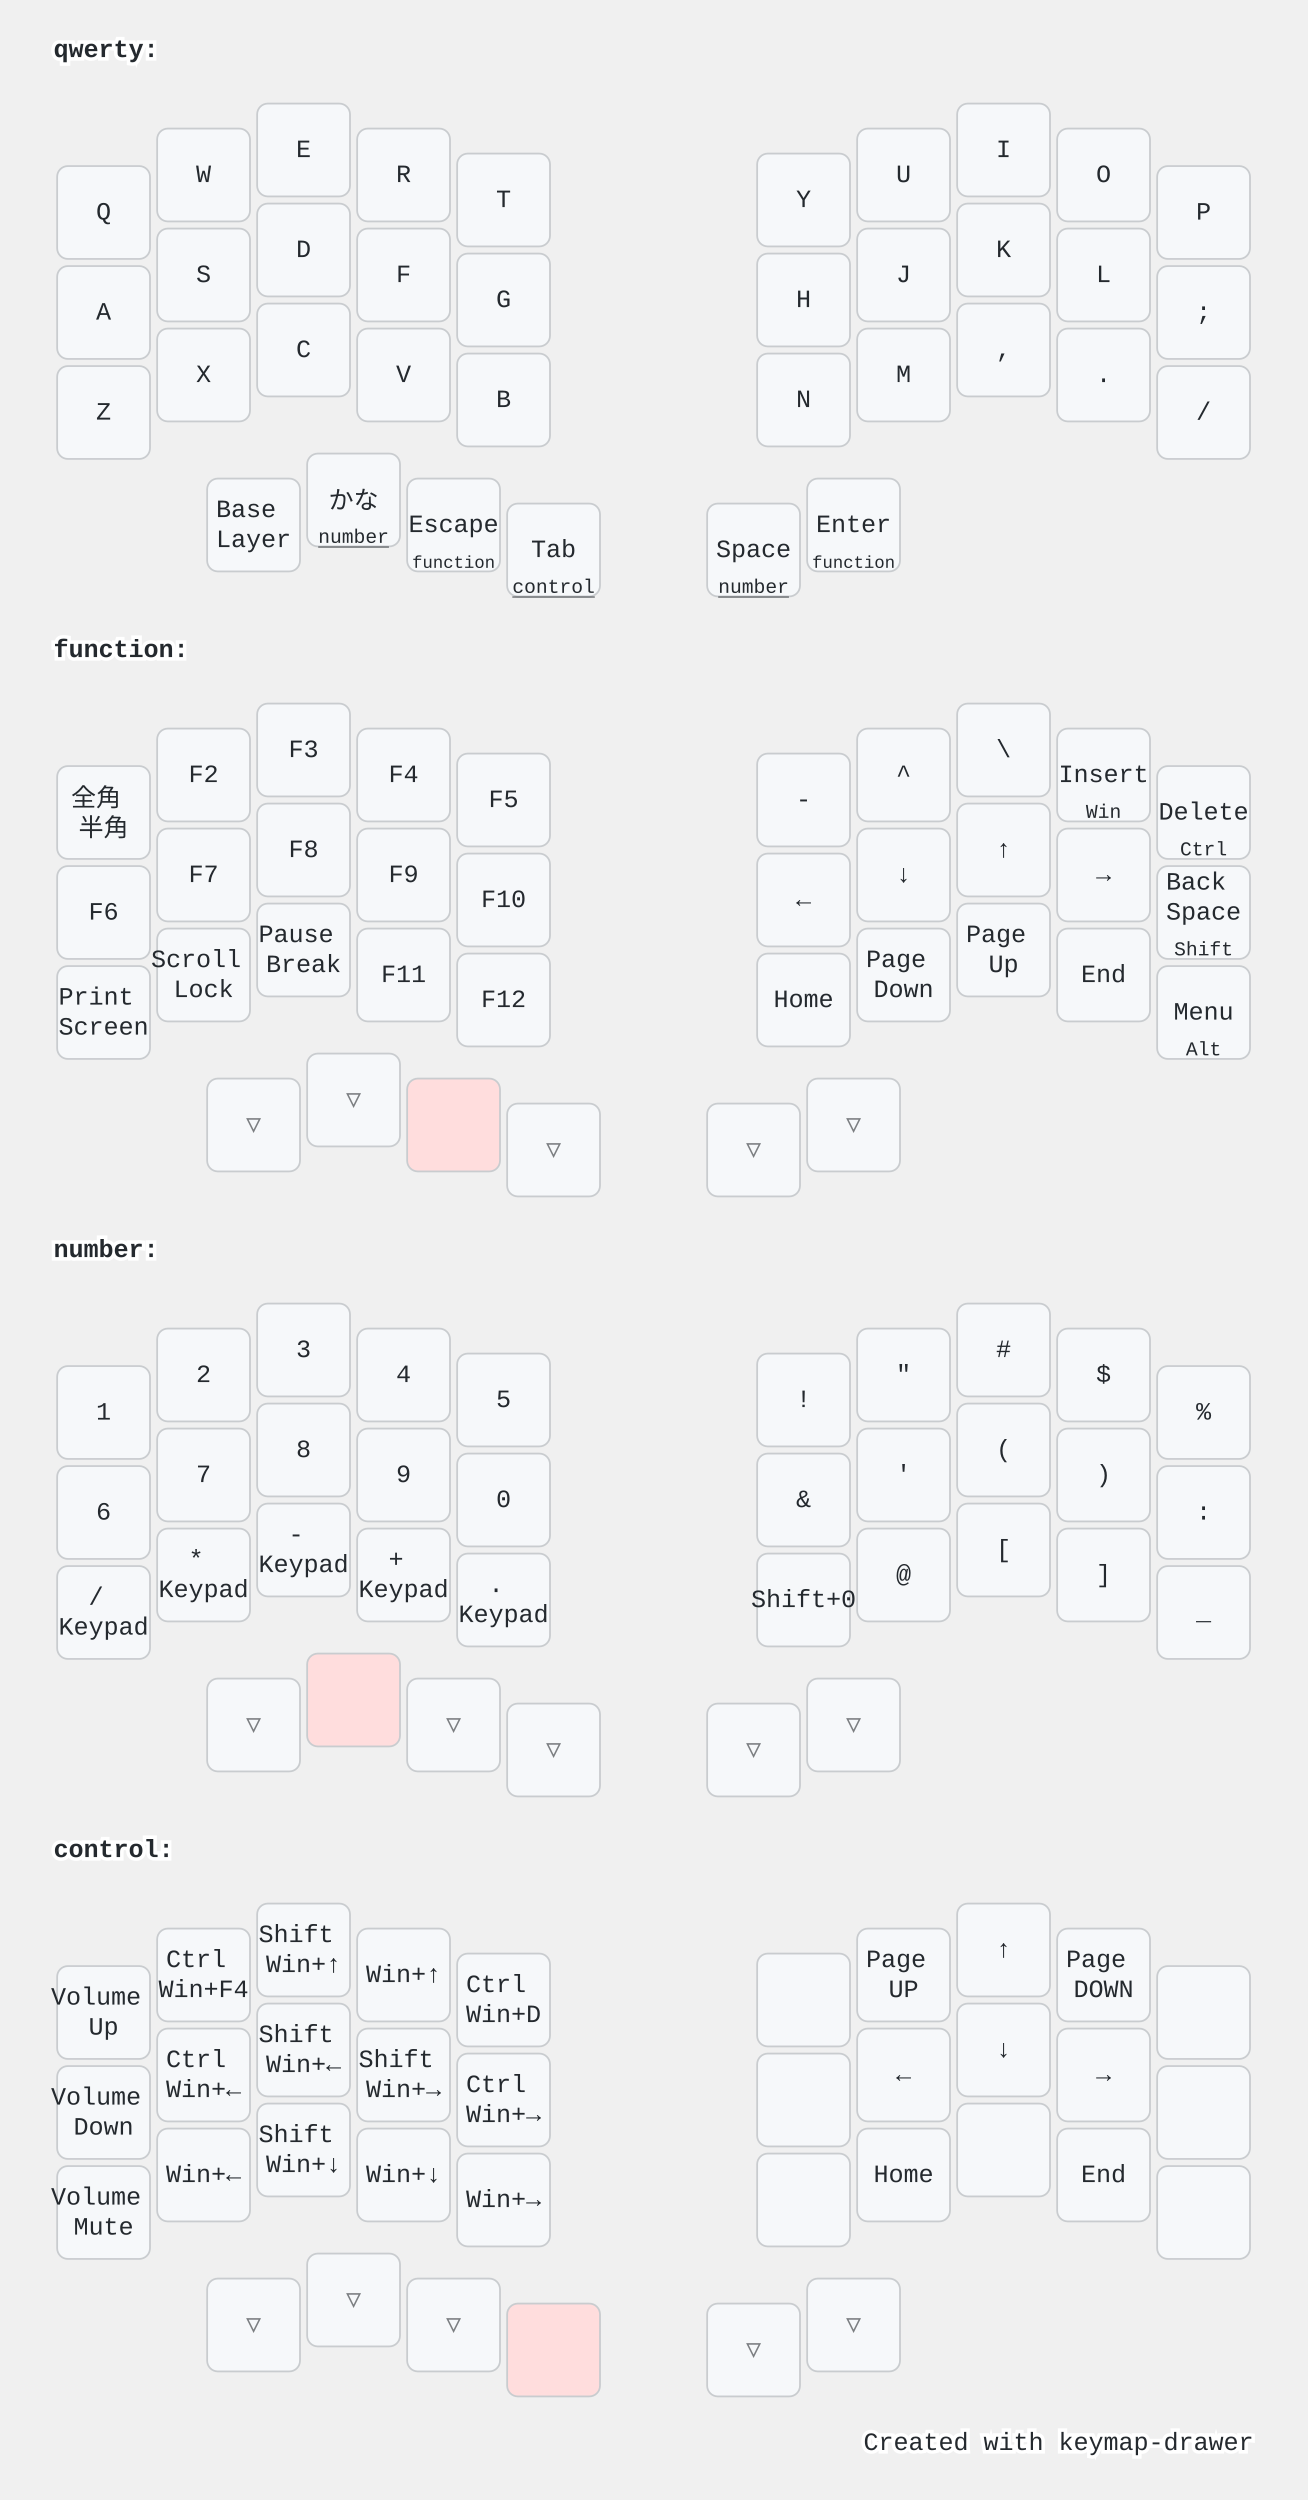
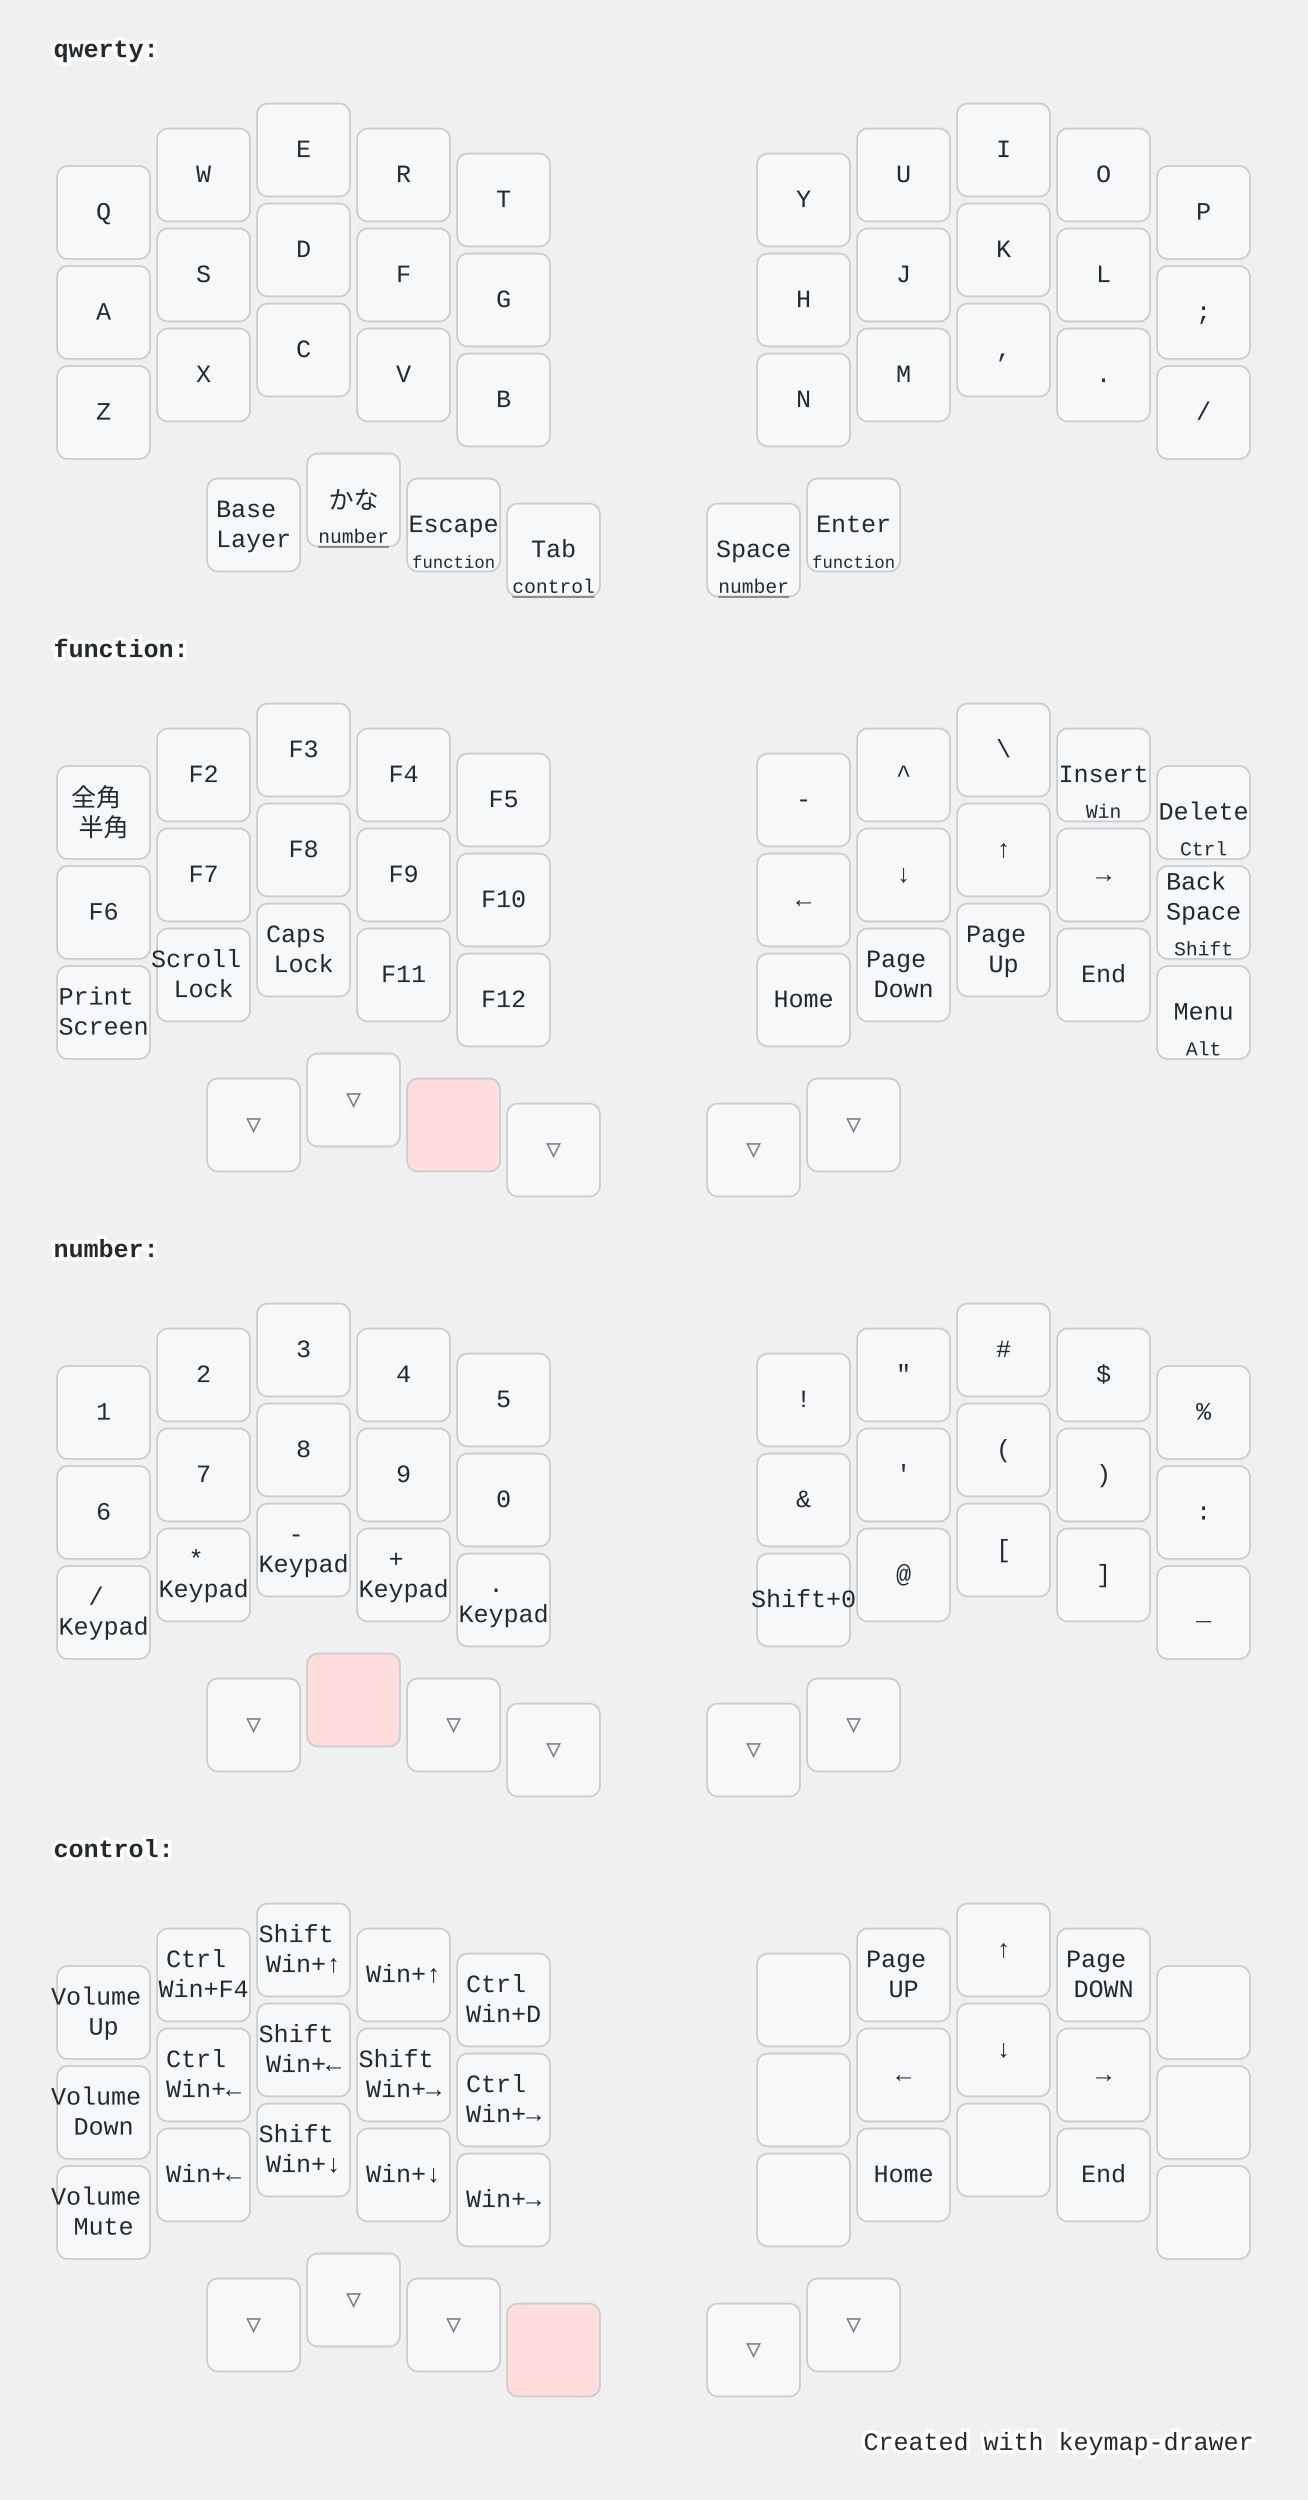
<svg xmlns="http://www.w3.org/2000/svg" width="732" height="1400" viewBox="0 0 732 1400" class="keymap">
  <style>/* inherit to force styles through use tags */
svg path {
    fill: inherit;
}

/* font and background color specifications */
svg.keymap {
    font-family: SFMono-Regular,Consolas,Liberation Mono,Menlo,monospace;
    font-size: 14px;
    font-kerning: normal;
    text-rendering: optimizeLegibility;
    fill: #24292e;
}

/* default key styling */
rect.key {
    fill: #f6f8fa;
}

rect.key, rect.combo {
    stroke: #c9cccf;
    stroke-width: 1;
}

/* default key side styling, only used is draw_key_sides is set */
rect.side {
    filter: brightness(90%);
}

/* color accent for combo boxes */
rect.combo, rect.combo-separate {
    fill: #cdf;
}

/* color accent for held keys */
rect.held, rect.combo.held {
    fill: #fdd;
}

/* color accent for ghost (optional) keys */
rect.ghost, rect.combo.ghost {
    stroke-dasharray: 4, 4;
    stroke-width: 2;
}

text {
    text-anchor: middle;
    dominant-baseline: middle;
}

/* styling for layer labels */
text.label {
    font-weight: bold;
    text-anchor: start;
    stroke: white;
    stroke-width: 4;
    paint-order: stroke;
}

/* styling for optional footer */
text.footer {
    text-anchor: end;
    dominant-baseline: auto;
    stroke: white;
    stroke-width: 4;
    paint-order: stroke;
}

/* styling for combo tap, and key non-tap label text */
text.combo, text.hold, text.shifted, text.left, text.right {
    font-size: 11px;
}

text.hold {
    text-anchor: middle;
    dominant-baseline: auto;
}

text.shifted {
    text-anchor: middle;
    dominant-baseline: hanging;
}

text.left {
    text-anchor: start;
}

text.right {
    text-anchor: end;
}

text.layer-activator {
    text-decoration: underline;
}

/* styling for hold/shifted label text in combo box */
text.combo.hold, text.combo.shifted, text.combo.left, text.combo.right {
    font-size: 8px;
}

/* lighter symbol for transparent keys */
text.trans {
    fill: #7b7e81;
}

/* styling for combo dendrons */
path.combo {
    stroke-width: 1;
    stroke: gray;
    fill: none;
}

/* Start Tabler Icons Cleanup */
/* cannot use height/width with glyphs */
.icon-tabler &gt; path {
    fill: inherit;
    stroke: inherit;
    stroke-width: 2;
}
/* hide tabler's default box */
.icon-tabler &gt; path[stroke="none"][fill="none"] {
    visibility: hidden;
}
/* End Tabler Icons Cleanup */

@media (prefers-color-scheme: dark) {
svg.keymap { fill: #d1d6db; }
rect.key { fill: #3f4750; }
rect.key, rect.combo { stroke: #60666c; }
rect.combo, rect.combo-separate { fill: #1f3d7a; }
rect.held, rect.combo.held { fill: #854747; }
text.label, text.footer { stroke: black; }
text.trans { fill: #7e8184; }
path.combo { stroke: #7f7f7f; }

}</style>
  <g transform="translate(30, 0)" class="layer-qwerty">
    <text x="0" y="28" class="label" id="qwerty">qwerty:</text>
    <g transform="translate(0, 56)">
      <g transform="translate(28, 63)" class="key keypos-0">
        <rect rx="6" ry="6" x="-26" y="-26" width="52" height="52" class="key" />
        <text x="0" y="0" class="key tap">Q</text>
      </g>
      <g transform="translate(84, 42)" class="key keypos-1">
        <rect rx="6" ry="6" x="-26" y="-26" width="52" height="52" class="key" />
        <text x="0" y="0" class="key tap">W</text>
      </g>
      <g transform="translate(140, 28)" class="key keypos-2">
        <rect rx="6" ry="6" x="-26" y="-26" width="52" height="52" class="key" />
        <text x="0" y="0" class="key tap">E</text>
      </g>
      <g transform="translate(196, 42)" class="key keypos-3">
        <rect rx="6" ry="6" x="-26" y="-26" width="52" height="52" class="key" />
        <text x="0" y="0" class="key tap">R</text>
      </g>
      <g transform="translate(252, 56)" class="key keypos-4">
        <rect rx="6" ry="6" x="-26" y="-26" width="52" height="52" class="key" />
        <text x="0" y="0" class="key tap">T</text>
      </g>
      <g transform="translate(420, 56)" class="key keypos-5">
        <rect rx="6" ry="6" x="-26" y="-26" width="52" height="52" class="key" />
        <text x="0" y="0" class="key tap">Y</text>
      </g>
      <g transform="translate(476, 42)" class="key keypos-6">
        <rect rx="6" ry="6" x="-26" y="-26" width="52" height="52" class="key" />
        <text x="0" y="0" class="key tap">U</text>
      </g>
      <g transform="translate(532, 28)" class="key keypos-7">
        <rect rx="6" ry="6" x="-26" y="-26" width="52" height="52" class="key" />
        <text x="0" y="0" class="key tap">I</text>
      </g>
      <g transform="translate(588, 42)" class="key keypos-8">
        <rect rx="6" ry="6" x="-26" y="-26" width="52" height="52" class="key" />
        <text x="0" y="0" class="key tap">O</text>
      </g>
      <g transform="translate(644, 63)" class="key keypos-9">
        <rect rx="6" ry="6" x="-26" y="-26" width="52" height="52" class="key" />
        <text x="0" y="0" class="key tap">P</text>
      </g>
      <g transform="translate(28, 119)" class="key keypos-10">
        <rect rx="6" ry="6" x="-26" y="-26" width="52" height="52" class="key" />
        <text x="0" y="0" class="key tap">A</text>
      </g>
      <g transform="translate(84, 98)" class="key keypos-11">
        <rect rx="6" ry="6" x="-26" y="-26" width="52" height="52" class="key" />
        <text x="0" y="0" class="key tap">S</text>
      </g>
      <g transform="translate(140, 84)" class="key keypos-12">
        <rect rx="6" ry="6" x="-26" y="-26" width="52" height="52" class="key" />
        <text x="0" y="0" class="key tap">D</text>
      </g>
      <g transform="translate(196, 98)" class="key keypos-13">
        <rect rx="6" ry="6" x="-26" y="-26" width="52" height="52" class="key" />
        <text x="0" y="0" class="key tap">F</text>
      </g>
      <g transform="translate(252, 112)" class="key keypos-14">
        <rect rx="6" ry="6" x="-26" y="-26" width="52" height="52" class="key" />
        <text x="0" y="0" class="key tap">G</text>
      </g>
      <g transform="translate(420, 112)" class="key keypos-15">
        <rect rx="6" ry="6" x="-26" y="-26" width="52" height="52" class="key" />
        <text x="0" y="0" class="key tap">H</text>
      </g>
      <g transform="translate(476, 98)" class="key keypos-16">
        <rect rx="6" ry="6" x="-26" y="-26" width="52" height="52" class="key" />
        <text x="0" y="0" class="key tap">J</text>
      </g>
      <g transform="translate(532, 84)" class="key keypos-17">
        <rect rx="6" ry="6" x="-26" y="-26" width="52" height="52" class="key" />
        <text x="0" y="0" class="key tap">K</text>
      </g>
      <g transform="translate(588, 98)" class="key keypos-18">
        <rect rx="6" ry="6" x="-26" y="-26" width="52" height="52" class="key" />
        <text x="0" y="0" class="key tap">L</text>
      </g>
      <g transform="translate(644, 119)" class="key keypos-19">
        <rect rx="6" ry="6" x="-26" y="-26" width="52" height="52" class="key" />
        <text x="0" y="0" class="key tap">;</text>
      </g>
      <g transform="translate(28, 175)" class="key keypos-20">
        <rect rx="6" ry="6" x="-26" y="-26" width="52" height="52" class="key" />
        <text x="0" y="0" class="key tap">Z</text>
      </g>
      <g transform="translate(84, 154)" class="key keypos-21">
        <rect rx="6" ry="6" x="-26" y="-26" width="52" height="52" class="key" />
        <text x="0" y="0" class="key tap">X</text>
      </g>
      <g transform="translate(140, 140)" class="key keypos-22">
        <rect rx="6" ry="6" x="-26" y="-26" width="52" height="52" class="key" />
        <text x="0" y="0" class="key tap">C</text>
      </g>
      <g transform="translate(196, 154)" class="key keypos-23">
        <rect rx="6" ry="6" x="-26" y="-26" width="52" height="52" class="key" />
        <text x="0" y="0" class="key tap">V</text>
      </g>
      <g transform="translate(252, 168)" class="key keypos-24">
        <rect rx="6" ry="6" x="-26" y="-26" width="52" height="52" class="key" />
        <text x="0" y="0" class="key tap">B</text>
      </g>
      <g transform="translate(420, 168)" class="key keypos-25">
        <rect rx="6" ry="6" x="-26" y="-26" width="52" height="52" class="key" />
        <text x="0" y="0" class="key tap">N</text>
      </g>
      <g transform="translate(476, 154)" class="key keypos-26">
        <rect rx="6" ry="6" x="-26" y="-26" width="52" height="52" class="key" />
        <text x="0" y="0" class="key tap">M</text>
      </g>
      <g transform="translate(532, 140)" class="key keypos-27">
        <rect rx="6" ry="6" x="-26" y="-26" width="52" height="52" class="key" />
        <text x="0" y="0" class="key tap">,</text>
      </g>
      <g transform="translate(588, 154)" class="key keypos-28">
        <rect rx="6" ry="6" x="-26" y="-26" width="52" height="52" class="key" />
        <text x="0" y="0" class="key tap">.</text>
      </g>
      <g transform="translate(644, 175)" class="key keypos-29">
        <rect rx="6" ry="6" x="-26" y="-26" width="52" height="52" class="key" />
        <text x="0" y="0" class="key tap">/</text>
      </g>
      <g transform="translate(112, 238)" class="key keypos-30">
        <rect rx="6" ry="6" x="-26" y="-26" width="52" height="52" class="key" />
        <text x="0" y="0" class="key tap">
          <tspan x="0" dy="-0.6em">Base</tspan>
          <tspan x="0" dy="1.2em">Layer</tspan>
        </text>
      </g>
      <g transform="translate(168, 224)" class="key keypos-31">
        <rect rx="6" ry="6" x="-26" y="-26" width="52" height="52" class="key" />
        <text x="0" y="0" class="key tap">かな</text>
        <a href="#number">
          <text x="0" y="24" class="key hold layer-activator">number</text>
        </a>
      </g>
      <g transform="translate(224, 238)" class="key keypos-32">
        <rect rx="6" ry="6" x="-26" y="-26" width="52" height="52" class="key" />
        <text x="0" y="0" class="key tap">Escape</text>
        <a href="#function">
          <text x="0" y="24" class="key hold layer-activator">
            <tspan style="font-size: 88%">function</tspan>
          </text>
        </a>
      </g>
      <g transform="translate(280, 252)" class="key keypos-33">
        <rect rx="6" ry="6" x="-26" y="-26" width="52" height="52" class="key" />
        <text x="0" y="0" class="key tap">Tab</text>
        <a href="#control">
          <text x="0" y="24" class="key hold layer-activator">control</text>
        </a>
      </g>
      <g transform="translate(392, 252)" class="key keypos-34">
        <rect rx="6" ry="6" x="-26" y="-26" width="52" height="52" class="key" />
        <text x="0" y="0" class="key tap">Space</text>
        <a href="#number">
          <text x="0" y="24" class="key hold layer-activator">number</text>
        </a>
      </g>
      <g transform="translate(448, 238)" class="key keypos-35">
        <rect rx="6" ry="6" x="-26" y="-26" width="52" height="52" class="key" />
        <text x="0" y="0" class="key tap">Enter</text>
        <a href="#function">
          <text x="0" y="24" class="key hold layer-activator">
            <tspan style="font-size: 88%">function</tspan>
          </text>
        </a>
      </g>
    </g>
  </g>
  <g transform="translate(30, 336)" class="layer-function">
    <text x="0" y="28" class="label" id="function">function:</text>
    <g transform="translate(0, 56)">
      <g transform="translate(28, 63)" class="key keypos-0">
        <rect rx="6" ry="6" x="-26" y="-26" width="52" height="52" class="key" />
        <text x="0" y="0" class="key tap">
          <tspan x="0" dy="-0.6em">全角</tspan>
          <tspan x="0" dy="1.2em">半角</tspan>
        </text>
      </g>
      <g transform="translate(84, 42)" class="key keypos-1">
        <rect rx="6" ry="6" x="-26" y="-26" width="52" height="52" class="key" />
        <text x="0" y="0" class="key tap">F2</text>
      </g>
      <g transform="translate(140, 28)" class="key keypos-2">
        <rect rx="6" ry="6" x="-26" y="-26" width="52" height="52" class="key" />
        <text x="0" y="0" class="key tap">F3</text>
      </g>
      <g transform="translate(196, 42)" class="key keypos-3">
        <rect rx="6" ry="6" x="-26" y="-26" width="52" height="52" class="key" />
        <text x="0" y="0" class="key tap">F4</text>
      </g>
      <g transform="translate(252, 56)" class="key keypos-4">
        <rect rx="6" ry="6" x="-26" y="-26" width="52" height="52" class="key" />
        <text x="0" y="0" class="key tap">F5</text>
      </g>
      <g transform="translate(420, 56)" class="key keypos-5">
        <rect rx="6" ry="6" x="-26" y="-26" width="52" height="52" class="key" />
        <text x="0" y="0" class="key tap">-</text>
      </g>
      <g transform="translate(476, 42)" class="key keypos-6">
        <rect rx="6" ry="6" x="-26" y="-26" width="52" height="52" class="key" />
        <text x="0" y="0" class="key tap">^</text>
      </g>
      <g transform="translate(532, 28)" class="key keypos-7">
        <rect rx="6" ry="6" x="-26" y="-26" width="52" height="52" class="key" />
        <text x="0" y="0" class="key tap">\</text>
      </g>
      <g transform="translate(588, 42)" class="key keypos-8">
        <rect rx="6" ry="6" x="-26" y="-26" width="52" height="52" class="key" />
        <text x="0" y="0" class="key tap">Insert</text>
        <text x="0" y="24" class="key hold">Win</text>
      </g>
      <g transform="translate(644, 63)" class="key keypos-9">
        <rect rx="6" ry="6" x="-26" y="-26" width="52" height="52" class="key" />
        <text x="0" y="0" class="key tap">Delete</text>
        <text x="0" y="24" class="key hold">Ctrl</text>
      </g>
      <g transform="translate(28, 119)" class="key keypos-10">
        <rect rx="6" ry="6" x="-26" y="-26" width="52" height="52" class="key" />
        <text x="0" y="0" class="key tap">F6</text>
      </g>
      <g transform="translate(84, 98)" class="key keypos-11">
        <rect rx="6" ry="6" x="-26" y="-26" width="52" height="52" class="key" />
        <text x="0" y="0" class="key tap">F7</text>
      </g>
      <g transform="translate(140, 84)" class="key keypos-12">
        <rect rx="6" ry="6" x="-26" y="-26" width="52" height="52" class="key" />
        <text x="0" y="0" class="key tap">F8</text>
      </g>
      <g transform="translate(196, 98)" class="key keypos-13">
        <rect rx="6" ry="6" x="-26" y="-26" width="52" height="52" class="key" />
        <text x="0" y="0" class="key tap">F9</text>
      </g>
      <g transform="translate(252, 112)" class="key keypos-14">
        <rect rx="6" ry="6" x="-26" y="-26" width="52" height="52" class="key" />
        <text x="0" y="0" class="key tap">F10</text>
      </g>
      <g transform="translate(420, 112)" class="key keypos-15">
        <rect rx="6" ry="6" x="-26" y="-26" width="52" height="52" class="key" />
        <text x="0" y="0" class="key tap">←</text>
      </g>
      <g transform="translate(476, 98)" class="key keypos-16">
        <rect rx="6" ry="6" x="-26" y="-26" width="52" height="52" class="key" />
        <text x="0" y="0" class="key tap">↓</text>
      </g>
      <g transform="translate(532, 84)" class="key keypos-17">
        <rect rx="6" ry="6" x="-26" y="-26" width="52" height="52" class="key" />
        <text x="0" y="0" class="key tap">↑</text>
      </g>
      <g transform="translate(588, 98)" class="key keypos-18">
        <rect rx="6" ry="6" x="-26" y="-26" width="52" height="52" class="key" />
        <text x="0" y="0" class="key tap">→</text>
      </g>
      <g transform="translate(644, 119)" class="key keypos-19">
        <rect rx="6" ry="6" x="-26" y="-26" width="52" height="52" class="key" />
        <text x="0" y="0" class="key tap">
          <tspan x="0" dy="-1.2em">Back</tspan>
          <tspan x="0" dy="1.2em">Space</tspan>
        </text>
        <text x="0" y="24" class="key hold">Shift</text>
      </g>
      <g transform="translate(28, 175)" class="key keypos-20">
        <rect rx="6" ry="6" x="-26" y="-26" width="52" height="52" class="key" />
        <text x="0" y="0" class="key tap">
          <tspan x="0" dy="-0.6em">Print</tspan>
          <tspan x="0" dy="1.2em">Screen</tspan>
        </text>
      </g>
      <g transform="translate(84, 154)" class="key keypos-21">
        <rect rx="6" ry="6" x="-26" y="-26" width="52" height="52" class="key" />
        <text x="0" y="0" class="key tap">
          <tspan x="0" dy="-0.6em">Scroll</tspan>
          <tspan x="0" dy="1.2em">Lock</tspan>
        </text>
      </g>
      <g transform="translate(140, 140)" class="key keypos-22">
        <rect rx="6" ry="6" x="-26" y="-26" width="52" height="52" class="key" />
        <text x="0" y="0" class="key tap">
-           <tspan x="0" dy="-0.6em">Pause</tspan>
-           <tspan x="0" dy="1.2em">Break</tspan>
+           <tspan x="0" dy="-0.6em">Caps</tspan>
+           <tspan x="0" dy="1.2em">Lock</tspan>
        </text>
      </g>
      <g transform="translate(196, 154)" class="key keypos-23">
        <rect rx="6" ry="6" x="-26" y="-26" width="52" height="52" class="key" />
        <text x="0" y="0" class="key tap">F11</text>
      </g>
      <g transform="translate(252, 168)" class="key keypos-24">
        <rect rx="6" ry="6" x="-26" y="-26" width="52" height="52" class="key" />
        <text x="0" y="0" class="key tap">F12</text>
      </g>
      <g transform="translate(420, 168)" class="key keypos-25">
        <rect rx="6" ry="6" x="-26" y="-26" width="52" height="52" class="key" />
        <text x="0" y="0" class="key tap">Home</text>
      </g>
      <g transform="translate(476, 154)" class="key keypos-26">
        <rect rx="6" ry="6" x="-26" y="-26" width="52" height="52" class="key" />
        <text x="0" y="0" class="key tap">
          <tspan x="0" dy="-0.6em">Page</tspan>
          <tspan x="0" dy="1.2em">Down</tspan>
        </text>
      </g>
      <g transform="translate(532, 140)" class="key keypos-27">
        <rect rx="6" ry="6" x="-26" y="-26" width="52" height="52" class="key" />
        <text x="0" y="0" class="key tap">
          <tspan x="0" dy="-0.6em">Page</tspan>
          <tspan x="0" dy="1.2em">Up</tspan>
        </text>
      </g>
      <g transform="translate(588, 154)" class="key keypos-28">
        <rect rx="6" ry="6" x="-26" y="-26" width="52" height="52" class="key" />
        <text x="0" y="0" class="key tap">End</text>
      </g>
      <g transform="translate(644, 175)" class="key keypos-29">
        <rect rx="6" ry="6" x="-26" y="-26" width="52" height="52" class="key" />
        <text x="0" y="0" class="key tap">Menu</text>
        <text x="0" y="24" class="key hold">Alt</text>
      </g>
      <g transform="translate(112, 238)" class="key trans keypos-30">
        <rect rx="6" ry="6" x="-26" y="-26" width="52" height="52" class="key trans" />
        <text x="0" y="0" class="key trans tap">▽</text>
      </g>
      <g transform="translate(168, 224)" class="key trans keypos-31">
        <rect rx="6" ry="6" x="-26" y="-26" width="52" height="52" class="key trans" />
        <text x="0" y="0" class="key trans tap">▽</text>
      </g>
      <g transform="translate(224, 238)" class="key held keypos-32">
        <rect rx="6" ry="6" x="-26" y="-26" width="52" height="52" class="key held" />
      </g>
      <g transform="translate(280, 252)" class="key trans keypos-33">
        <rect rx="6" ry="6" x="-26" y="-26" width="52" height="52" class="key trans" />
        <text x="0" y="0" class="key trans tap">▽</text>
      </g>
      <g transform="translate(392, 252)" class="key trans keypos-34">
        <rect rx="6" ry="6" x="-26" y="-26" width="52" height="52" class="key trans" />
        <text x="0" y="0" class="key trans tap">▽</text>
      </g>
      <g transform="translate(448, 238)" class="key trans keypos-35">
        <rect rx="6" ry="6" x="-26" y="-26" width="52" height="52" class="key trans" />
        <text x="0" y="0" class="key trans tap">▽</text>
      </g>
    </g>
  </g>
  <g transform="translate(30, 672)" class="layer-number">
    <text x="0" y="28" class="label" id="number">number:</text>
    <g transform="translate(0, 56)">
      <g transform="translate(28, 63)" class="key keypos-0">
        <rect rx="6" ry="6" x="-26" y="-26" width="52" height="52" class="key" />
        <text x="0" y="0" class="key tap">1</text>
      </g>
      <g transform="translate(84, 42)" class="key keypos-1">
        <rect rx="6" ry="6" x="-26" y="-26" width="52" height="52" class="key" />
        <text x="0" y="0" class="key tap">2</text>
      </g>
      <g transform="translate(140, 28)" class="key keypos-2">
        <rect rx="6" ry="6" x="-26" y="-26" width="52" height="52" class="key" />
        <text x="0" y="0" class="key tap">3</text>
      </g>
      <g transform="translate(196, 42)" class="key keypos-3">
        <rect rx="6" ry="6" x="-26" y="-26" width="52" height="52" class="key" />
        <text x="0" y="0" class="key tap">4</text>
      </g>
      <g transform="translate(252, 56)" class="key keypos-4">
        <rect rx="6" ry="6" x="-26" y="-26" width="52" height="52" class="key" />
        <text x="0" y="0" class="key tap">5</text>
      </g>
      <g transform="translate(420, 56)" class="key keypos-5">
        <rect rx="6" ry="6" x="-26" y="-26" width="52" height="52" class="key" />
        <text x="0" y="0" class="key tap">!</text>
      </g>
      <g transform="translate(476, 42)" class="key keypos-6">
        <rect rx="6" ry="6" x="-26" y="-26" width="52" height="52" class="key" />
        <text x="0" y="0" class="key tap">"</text>
      </g>
      <g transform="translate(532, 28)" class="key keypos-7">
        <rect rx="6" ry="6" x="-26" y="-26" width="52" height="52" class="key" />
        <text x="0" y="0" class="key tap">#</text>
      </g>
      <g transform="translate(588, 42)" class="key keypos-8">
        <rect rx="6" ry="6" x="-26" y="-26" width="52" height="52" class="key" />
        <text x="0" y="0" class="key tap">$</text>
      </g>
      <g transform="translate(644, 63)" class="key keypos-9">
        <rect rx="6" ry="6" x="-26" y="-26" width="52" height="52" class="key" />
        <text x="0" y="0" class="key tap">%</text>
      </g>
      <g transform="translate(28, 119)" class="key keypos-10">
        <rect rx="6" ry="6" x="-26" y="-26" width="52" height="52" class="key" />
        <text x="0" y="0" class="key tap">6</text>
      </g>
      <g transform="translate(84, 98)" class="key keypos-11">
        <rect rx="6" ry="6" x="-26" y="-26" width="52" height="52" class="key" />
        <text x="0" y="0" class="key tap">7</text>
      </g>
      <g transform="translate(140, 84)" class="key keypos-12">
        <rect rx="6" ry="6" x="-26" y="-26" width="52" height="52" class="key" />
        <text x="0" y="0" class="key tap">8</text>
      </g>
      <g transform="translate(196, 98)" class="key keypos-13">
        <rect rx="6" ry="6" x="-26" y="-26" width="52" height="52" class="key" />
        <text x="0" y="0" class="key tap">9</text>
      </g>
      <g transform="translate(252, 112)" class="key keypos-14">
        <rect rx="6" ry="6" x="-26" y="-26" width="52" height="52" class="key" />
        <text x="0" y="0" class="key tap">0</text>
      </g>
      <g transform="translate(420, 112)" class="key keypos-15">
        <rect rx="6" ry="6" x="-26" y="-26" width="52" height="52" class="key" />
        <text x="0" y="0" class="key tap">&amp;</text>
      </g>
      <g transform="translate(476, 98)" class="key keypos-16">
        <rect rx="6" ry="6" x="-26" y="-26" width="52" height="52" class="key" />
        <text x="0" y="0" class="key tap">'</text>
      </g>
      <g transform="translate(532, 84)" class="key keypos-17">
        <rect rx="6" ry="6" x="-26" y="-26" width="52" height="52" class="key" />
        <text x="0" y="0" class="key tap">(</text>
      </g>
      <g transform="translate(588, 98)" class="key keypos-18">
        <rect rx="6" ry="6" x="-26" y="-26" width="52" height="52" class="key" />
        <text x="0" y="0" class="key tap">)</text>
      </g>
      <g transform="translate(644, 119)" class="key keypos-19">
        <rect rx="6" ry="6" x="-26" y="-26" width="52" height="52" class="key" />
        <text x="0" y="0" class="key tap">:</text>
      </g>
      <g transform="translate(28, 175)" class="key keypos-20">
        <rect rx="6" ry="6" x="-26" y="-26" width="52" height="52" class="key" />
        <text x="0" y="0" class="key tap">
          <tspan x="0" dy="-0.6em">/</tspan>
          <tspan x="0" dy="1.2em">Keypad</tspan>
        </text>
      </g>
      <g transform="translate(84, 154)" class="key keypos-21">
        <rect rx="6" ry="6" x="-26" y="-26" width="52" height="52" class="key" />
        <text x="0" y="0" class="key tap">
          <tspan x="0" dy="-0.6em">*</tspan>
          <tspan x="0" dy="1.2em">Keypad</tspan>
        </text>
      </g>
      <g transform="translate(140, 140)" class="key keypos-22">
        <rect rx="6" ry="6" x="-26" y="-26" width="52" height="52" class="key" />
        <text x="0" y="0" class="key tap">
          <tspan x="0" dy="-0.6em">-</tspan>
          <tspan x="0" dy="1.2em">Keypad</tspan>
        </text>
      </g>
      <g transform="translate(196, 154)" class="key keypos-23">
        <rect rx="6" ry="6" x="-26" y="-26" width="52" height="52" class="key" />
        <text x="0" y="0" class="key tap">
          <tspan x="0" dy="-0.6em">+</tspan>
          <tspan x="0" dy="1.2em">Keypad</tspan>
        </text>
      </g>
      <g transform="translate(252, 168)" class="key keypos-24">
        <rect rx="6" ry="6" x="-26" y="-26" width="52" height="52" class="key" />
        <text x="0" y="0" class="key tap">
          <tspan x="0" dy="-0.6em">.</tspan>
          <tspan x="0" dy="1.2em">Keypad</tspan>
        </text>
      </g>
      <g transform="translate(420, 168)" class="key keypos-25">
        <rect rx="6" ry="6" x="-26" y="-26" width="52" height="52" class="key" />
        <text x="0" y="0" class="key tap">Shift+0</text>
      </g>
      <g transform="translate(476, 154)" class="key keypos-26">
        <rect rx="6" ry="6" x="-26" y="-26" width="52" height="52" class="key" />
        <text x="0" y="0" class="key tap">@</text>
      </g>
      <g transform="translate(532, 140)" class="key keypos-27">
        <rect rx="6" ry="6" x="-26" y="-26" width="52" height="52" class="key" />
        <text x="0" y="0" class="key tap">[</text>
      </g>
      <g transform="translate(588, 154)" class="key keypos-28">
        <rect rx="6" ry="6" x="-26" y="-26" width="52" height="52" class="key" />
        <text x="0" y="0" class="key tap">]</text>
      </g>
      <g transform="translate(644, 175)" class="key keypos-29">
        <rect rx="6" ry="6" x="-26" y="-26" width="52" height="52" class="key" />
        <text x="0" y="0" class="key tap">_</text>
      </g>
      <g transform="translate(112, 238)" class="key trans keypos-30">
        <rect rx="6" ry="6" x="-26" y="-26" width="52" height="52" class="key trans" />
        <text x="0" y="0" class="key trans tap">▽</text>
      </g>
      <g transform="translate(168, 224)" class="key held keypos-31">
        <rect rx="6" ry="6" x="-26" y="-26" width="52" height="52" class="key held" />
      </g>
      <g transform="translate(224, 238)" class="key trans keypos-32">
        <rect rx="6" ry="6" x="-26" y="-26" width="52" height="52" class="key trans" />
        <text x="0" y="0" class="key trans tap">▽</text>
      </g>
      <g transform="translate(280, 252)" class="key trans keypos-33">
        <rect rx="6" ry="6" x="-26" y="-26" width="52" height="52" class="key trans" />
        <text x="0" y="0" class="key trans tap">▽</text>
      </g>
      <g transform="translate(392, 252)" class="key trans keypos-34">
        <rect rx="6" ry="6" x="-26" y="-26" width="52" height="52" class="key trans" />
        <text x="0" y="0" class="key trans tap">▽</text>
      </g>
      <g transform="translate(448, 238)" class="key trans keypos-35">
        <rect rx="6" ry="6" x="-26" y="-26" width="52" height="52" class="key trans" />
        <text x="0" y="0" class="key trans tap">▽</text>
      </g>
    </g>
  </g>
  <g transform="translate(30, 1008)" class="layer-control">
    <text x="0" y="28" class="label" id="control">control:</text>
    <g transform="translate(0, 56)">
      <g transform="translate(28, 63)" class="key keypos-0">
        <rect rx="6" ry="6" x="-26" y="-26" width="52" height="52" class="key" />
        <text x="0" y="0" class="key tap">
          <tspan x="0" dy="-0.6em">Volume</tspan>
          <tspan x="0" dy="1.2em">Up</tspan>
        </text>
      </g>
      <g transform="translate(84, 42)" class="key keypos-1">
        <rect rx="6" ry="6" x="-26" y="-26" width="52" height="52" class="key" />
        <text x="0" y="0" class="key tap">
          <tspan x="0" dy="-0.6em">Ctrl</tspan>
          <tspan x="0" dy="1.2em">Win+F4</tspan>
        </text>
      </g>
      <g transform="translate(140, 28)" class="key keypos-2">
        <rect rx="6" ry="6" x="-26" y="-26" width="52" height="52" class="key" />
        <text x="0" y="0" class="key tap">
          <tspan x="0" dy="-0.6em">Shift</tspan>
          <tspan x="0" dy="1.2em">Win+↑</tspan>
        </text>
      </g>
      <g transform="translate(196, 42)" class="key keypos-3">
        <rect rx="6" ry="6" x="-26" y="-26" width="52" height="52" class="key" />
        <text x="0" y="0" class="key tap">Win+↑</text>
      </g>
      <g transform="translate(252, 56)" class="key keypos-4">
        <rect rx="6" ry="6" x="-26" y="-26" width="52" height="52" class="key" />
        <text x="0" y="0" class="key tap">
          <tspan x="0" dy="-0.6em">Ctrl</tspan>
          <tspan x="0" dy="1.2em">Win+D</tspan>
        </text>
      </g>
      <g transform="translate(420, 56)" class="key keypos-5">
        <rect rx="6" ry="6" x="-26" y="-26" width="52" height="52" class="key" />
      </g>
      <g transform="translate(476, 42)" class="key keypos-6">
        <rect rx="6" ry="6" x="-26" y="-26" width="52" height="52" class="key" />
        <text x="0" y="0" class="key tap">
          <tspan x="0" dy="-0.6em">Page</tspan>
          <tspan x="0" dy="1.2em">UP</tspan>
        </text>
      </g>
      <g transform="translate(532, 28)" class="key keypos-7">
        <rect rx="6" ry="6" x="-26" y="-26" width="52" height="52" class="key" />
        <text x="0" y="0" class="key tap">↑</text>
      </g>
      <g transform="translate(588, 42)" class="key keypos-8">
        <rect rx="6" ry="6" x="-26" y="-26" width="52" height="52" class="key" />
        <text x="0" y="0" class="key tap">
          <tspan x="0" dy="-0.6em">Page</tspan>
          <tspan x="0" dy="1.2em">DOWN</tspan>
        </text>
      </g>
      <g transform="translate(644, 63)" class="key keypos-9">
        <rect rx="6" ry="6" x="-26" y="-26" width="52" height="52" class="key" />
      </g>
      <g transform="translate(28, 119)" class="key keypos-10">
        <rect rx="6" ry="6" x="-26" y="-26" width="52" height="52" class="key" />
        <text x="0" y="0" class="key tap">
          <tspan x="0" dy="-0.6em">Volume</tspan>
          <tspan x="0" dy="1.2em">Down</tspan>
        </text>
      </g>
      <g transform="translate(84, 98)" class="key keypos-11">
        <rect rx="6" ry="6" x="-26" y="-26" width="52" height="52" class="key" />
        <text x="0" y="0" class="key tap">
          <tspan x="0" dy="-0.6em">Ctrl</tspan>
          <tspan x="0" dy="1.2em">Win+←</tspan>
        </text>
      </g>
      <g transform="translate(140, 84)" class="key keypos-12">
        <rect rx="6" ry="6" x="-26" y="-26" width="52" height="52" class="key" />
        <text x="0" y="0" class="key tap">
          <tspan x="0" dy="-0.6em">Shift</tspan>
          <tspan x="0" dy="1.2em">Win+←</tspan>
        </text>
      </g>
      <g transform="translate(196, 98)" class="key keypos-13">
        <rect rx="6" ry="6" x="-26" y="-26" width="52" height="52" class="key" />
        <text x="0" y="0" class="key tap">
          <tspan x="0" dy="-0.6em">Shift</tspan>
          <tspan x="0" dy="1.2em">Win+→</tspan>
        </text>
      </g>
      <g transform="translate(252, 112)" class="key keypos-14">
        <rect rx="6" ry="6" x="-26" y="-26" width="52" height="52" class="key" />
        <text x="0" y="0" class="key tap">
          <tspan x="0" dy="-0.6em">Ctrl</tspan>
          <tspan x="0" dy="1.2em">Win+→</tspan>
        </text>
      </g>
      <g transform="translate(420, 112)" class="key keypos-15">
        <rect rx="6" ry="6" x="-26" y="-26" width="52" height="52" class="key" />
      </g>
      <g transform="translate(476, 98)" class="key keypos-16">
        <rect rx="6" ry="6" x="-26" y="-26" width="52" height="52" class="key" />
        <text x="0" y="0" class="key tap">←</text>
      </g>
      <g transform="translate(532, 84)" class="key keypos-17">
        <rect rx="6" ry="6" x="-26" y="-26" width="52" height="52" class="key" />
        <text x="0" y="0" class="key tap">↓</text>
      </g>
      <g transform="translate(588, 98)" class="key keypos-18">
        <rect rx="6" ry="6" x="-26" y="-26" width="52" height="52" class="key" />
        <text x="0" y="0" class="key tap">→</text>
      </g>
      <g transform="translate(644, 119)" class="key keypos-19">
        <rect rx="6" ry="6" x="-26" y="-26" width="52" height="52" class="key" />
      </g>
      <g transform="translate(28, 175)" class="key keypos-20">
        <rect rx="6" ry="6" x="-26" y="-26" width="52" height="52" class="key" />
        <text x="0" y="0" class="key tap">
          <tspan x="0" dy="-0.6em">Volume</tspan>
          <tspan x="0" dy="1.2em">Mute</tspan>
        </text>
      </g>
      <g transform="translate(84, 154)" class="key keypos-21">
        <rect rx="6" ry="6" x="-26" y="-26" width="52" height="52" class="key" />
        <text x="0" y="0" class="key tap">Win+←</text>
      </g>
      <g transform="translate(140, 140)" class="key keypos-22">
        <rect rx="6" ry="6" x="-26" y="-26" width="52" height="52" class="key" />
        <text x="0" y="0" class="key tap">
          <tspan x="0" dy="-0.6em">Shift</tspan>
          <tspan x="0" dy="1.2em">Win+↓</tspan>
        </text>
      </g>
      <g transform="translate(196, 154)" class="key keypos-23">
        <rect rx="6" ry="6" x="-26" y="-26" width="52" height="52" class="key" />
        <text x="0" y="0" class="key tap">Win+↓</text>
      </g>
      <g transform="translate(252, 168)" class="key keypos-24">
        <rect rx="6" ry="6" x="-26" y="-26" width="52" height="52" class="key" />
        <text x="0" y="0" class="key tap">Win+→</text>
      </g>
      <g transform="translate(420, 168)" class="key keypos-25">
        <rect rx="6" ry="6" x="-26" y="-26" width="52" height="52" class="key" />
      </g>
      <g transform="translate(476, 154)" class="key keypos-26">
        <rect rx="6" ry="6" x="-26" y="-26" width="52" height="52" class="key" />
        <text x="0" y="0" class="key tap">Home</text>
      </g>
      <g transform="translate(532, 140)" class="key keypos-27">
        <rect rx="6" ry="6" x="-26" y="-26" width="52" height="52" class="key" />
      </g>
      <g transform="translate(588, 154)" class="key keypos-28">
        <rect rx="6" ry="6" x="-26" y="-26" width="52" height="52" class="key" />
        <text x="0" y="0" class="key tap">End</text>
      </g>
      <g transform="translate(644, 175)" class="key keypos-29">
        <rect rx="6" ry="6" x="-26" y="-26" width="52" height="52" class="key" />
      </g>
      <g transform="translate(112, 238)" class="key trans keypos-30">
        <rect rx="6" ry="6" x="-26" y="-26" width="52" height="52" class="key trans" />
        <text x="0" y="0" class="key trans tap">▽</text>
      </g>
      <g transform="translate(168, 224)" class="key trans keypos-31">
        <rect rx="6" ry="6" x="-26" y="-26" width="52" height="52" class="key trans" />
        <text x="0" y="0" class="key trans tap">▽</text>
      </g>
      <g transform="translate(224, 238)" class="key trans keypos-32">
        <rect rx="6" ry="6" x="-26" y="-26" width="52" height="52" class="key trans" />
        <text x="0" y="0" class="key trans tap">▽</text>
      </g>
      <g transform="translate(280, 252)" class="key held keypos-33">
        <rect rx="6" ry="6" x="-26" y="-26" width="52" height="52" class="key held" />
      </g>
      <g transform="translate(392, 252)" class="key trans keypos-34">
        <rect rx="6" ry="6" x="-26" y="-26" width="52" height="52" class="key trans" />
        <text x="0" y="0" class="key trans tap">▽</text>
      </g>
      <g transform="translate(448, 238)" class="key trans keypos-35">
        <rect rx="6" ry="6" x="-26" y="-26" width="52" height="52" class="key trans" />
        <text x="0" y="0" class="key trans tap">▽</text>
      </g>
    </g>
  </g>
  <text x="702.0" y="1372.0" class="footer">Created with <a href="https://github.com/caksoylar/keymap-drawer">keymap-drawer</a>
  </text>
</svg>
